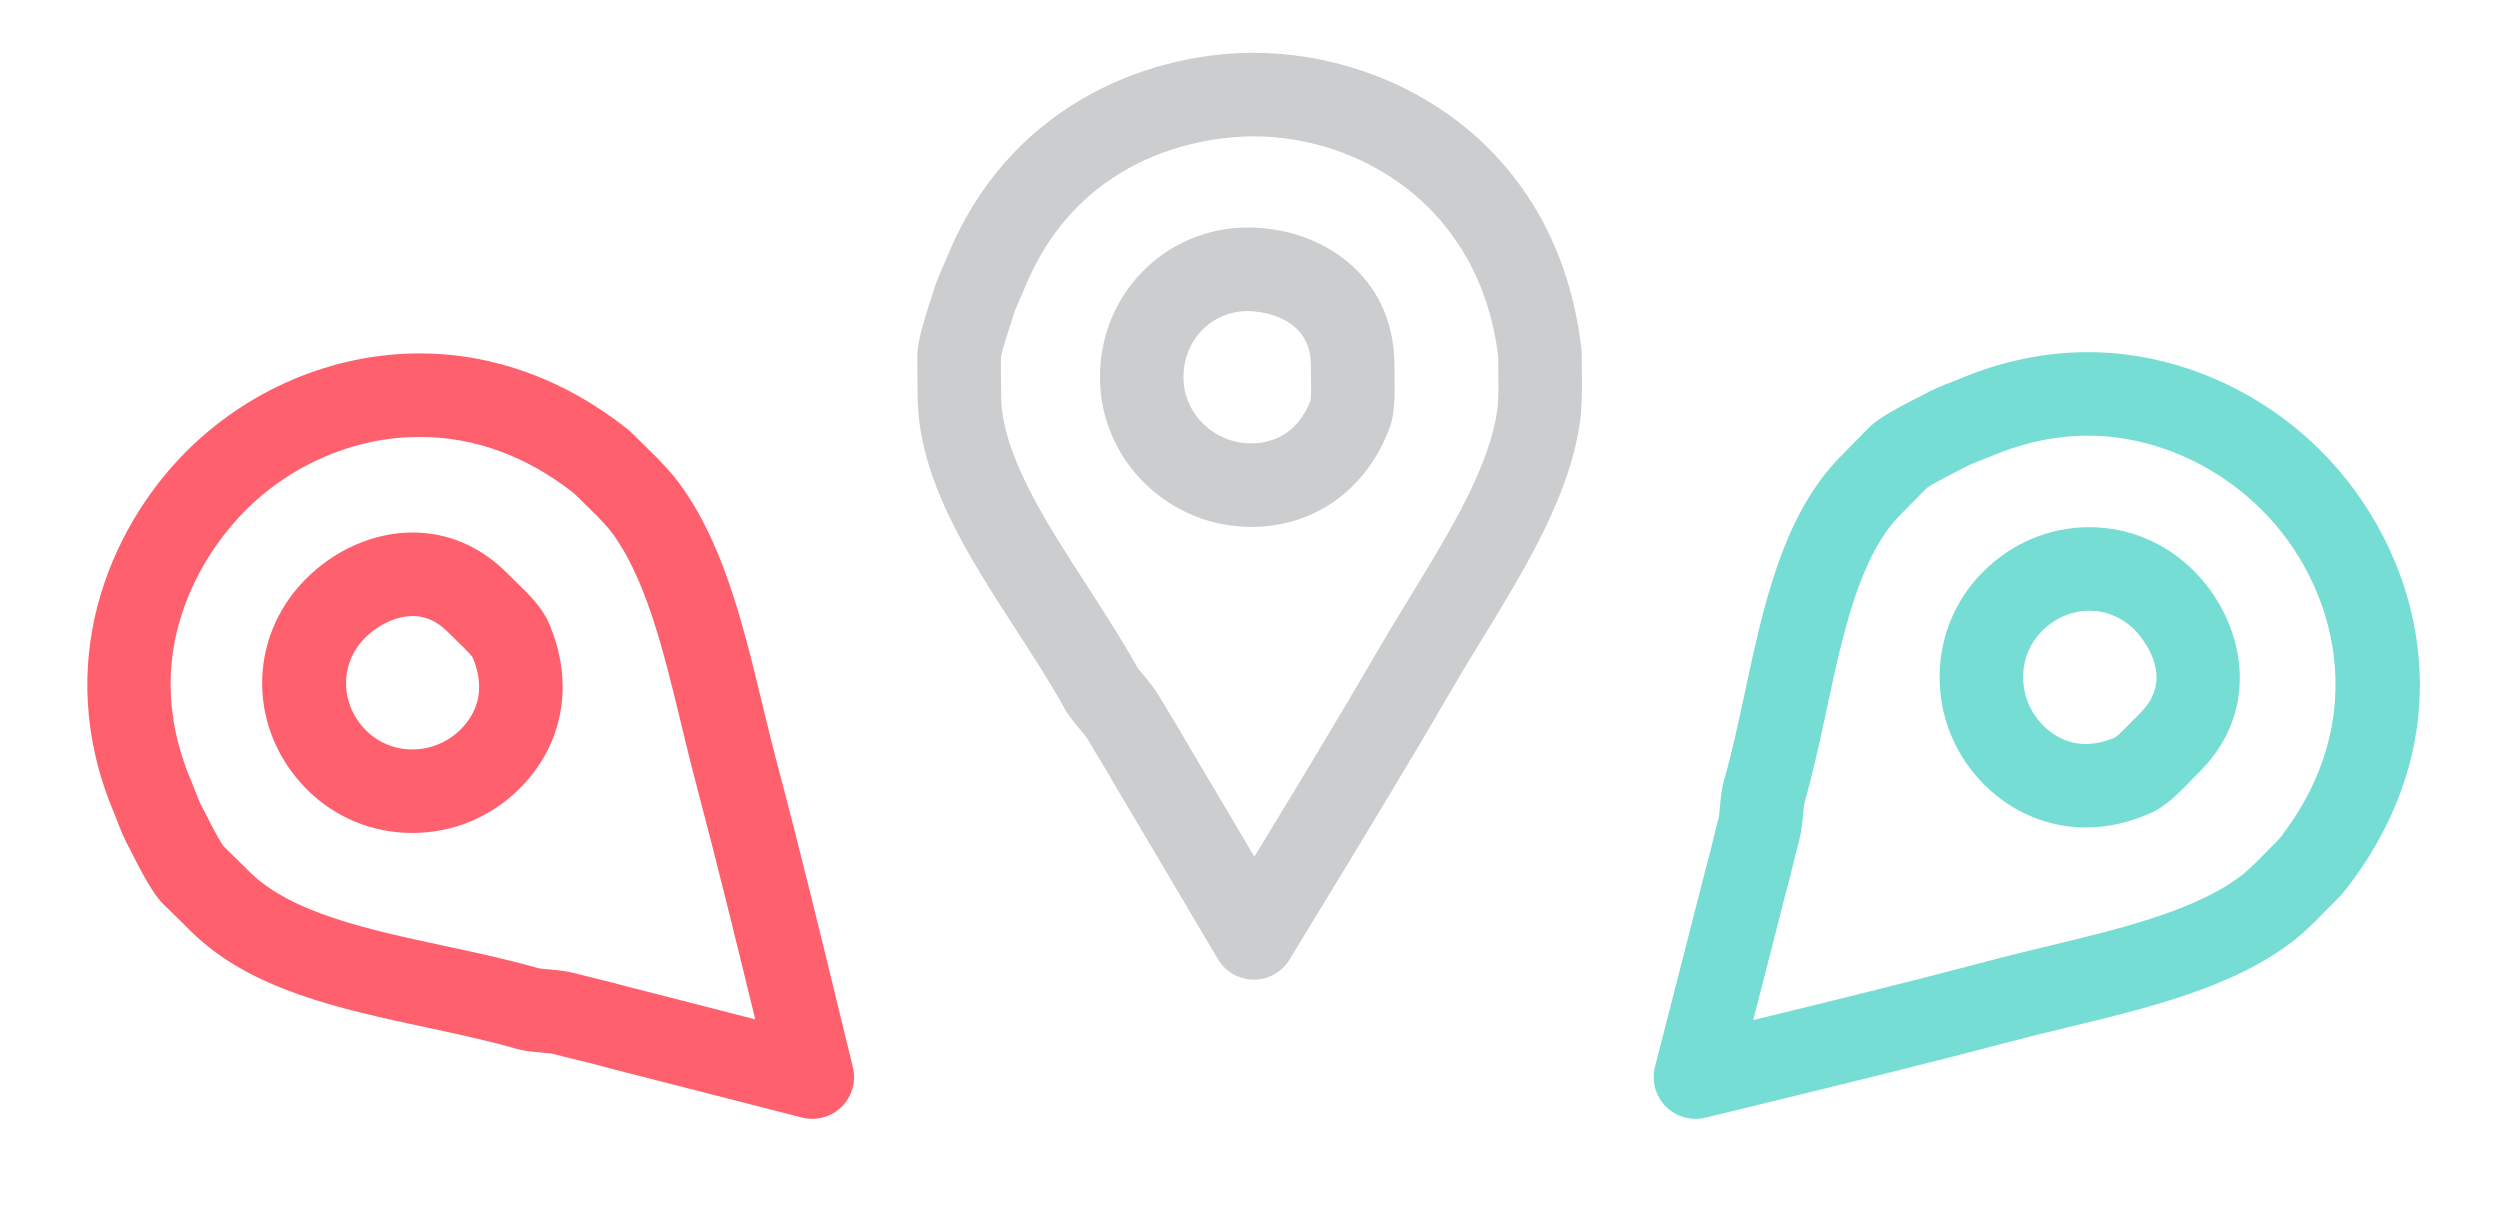
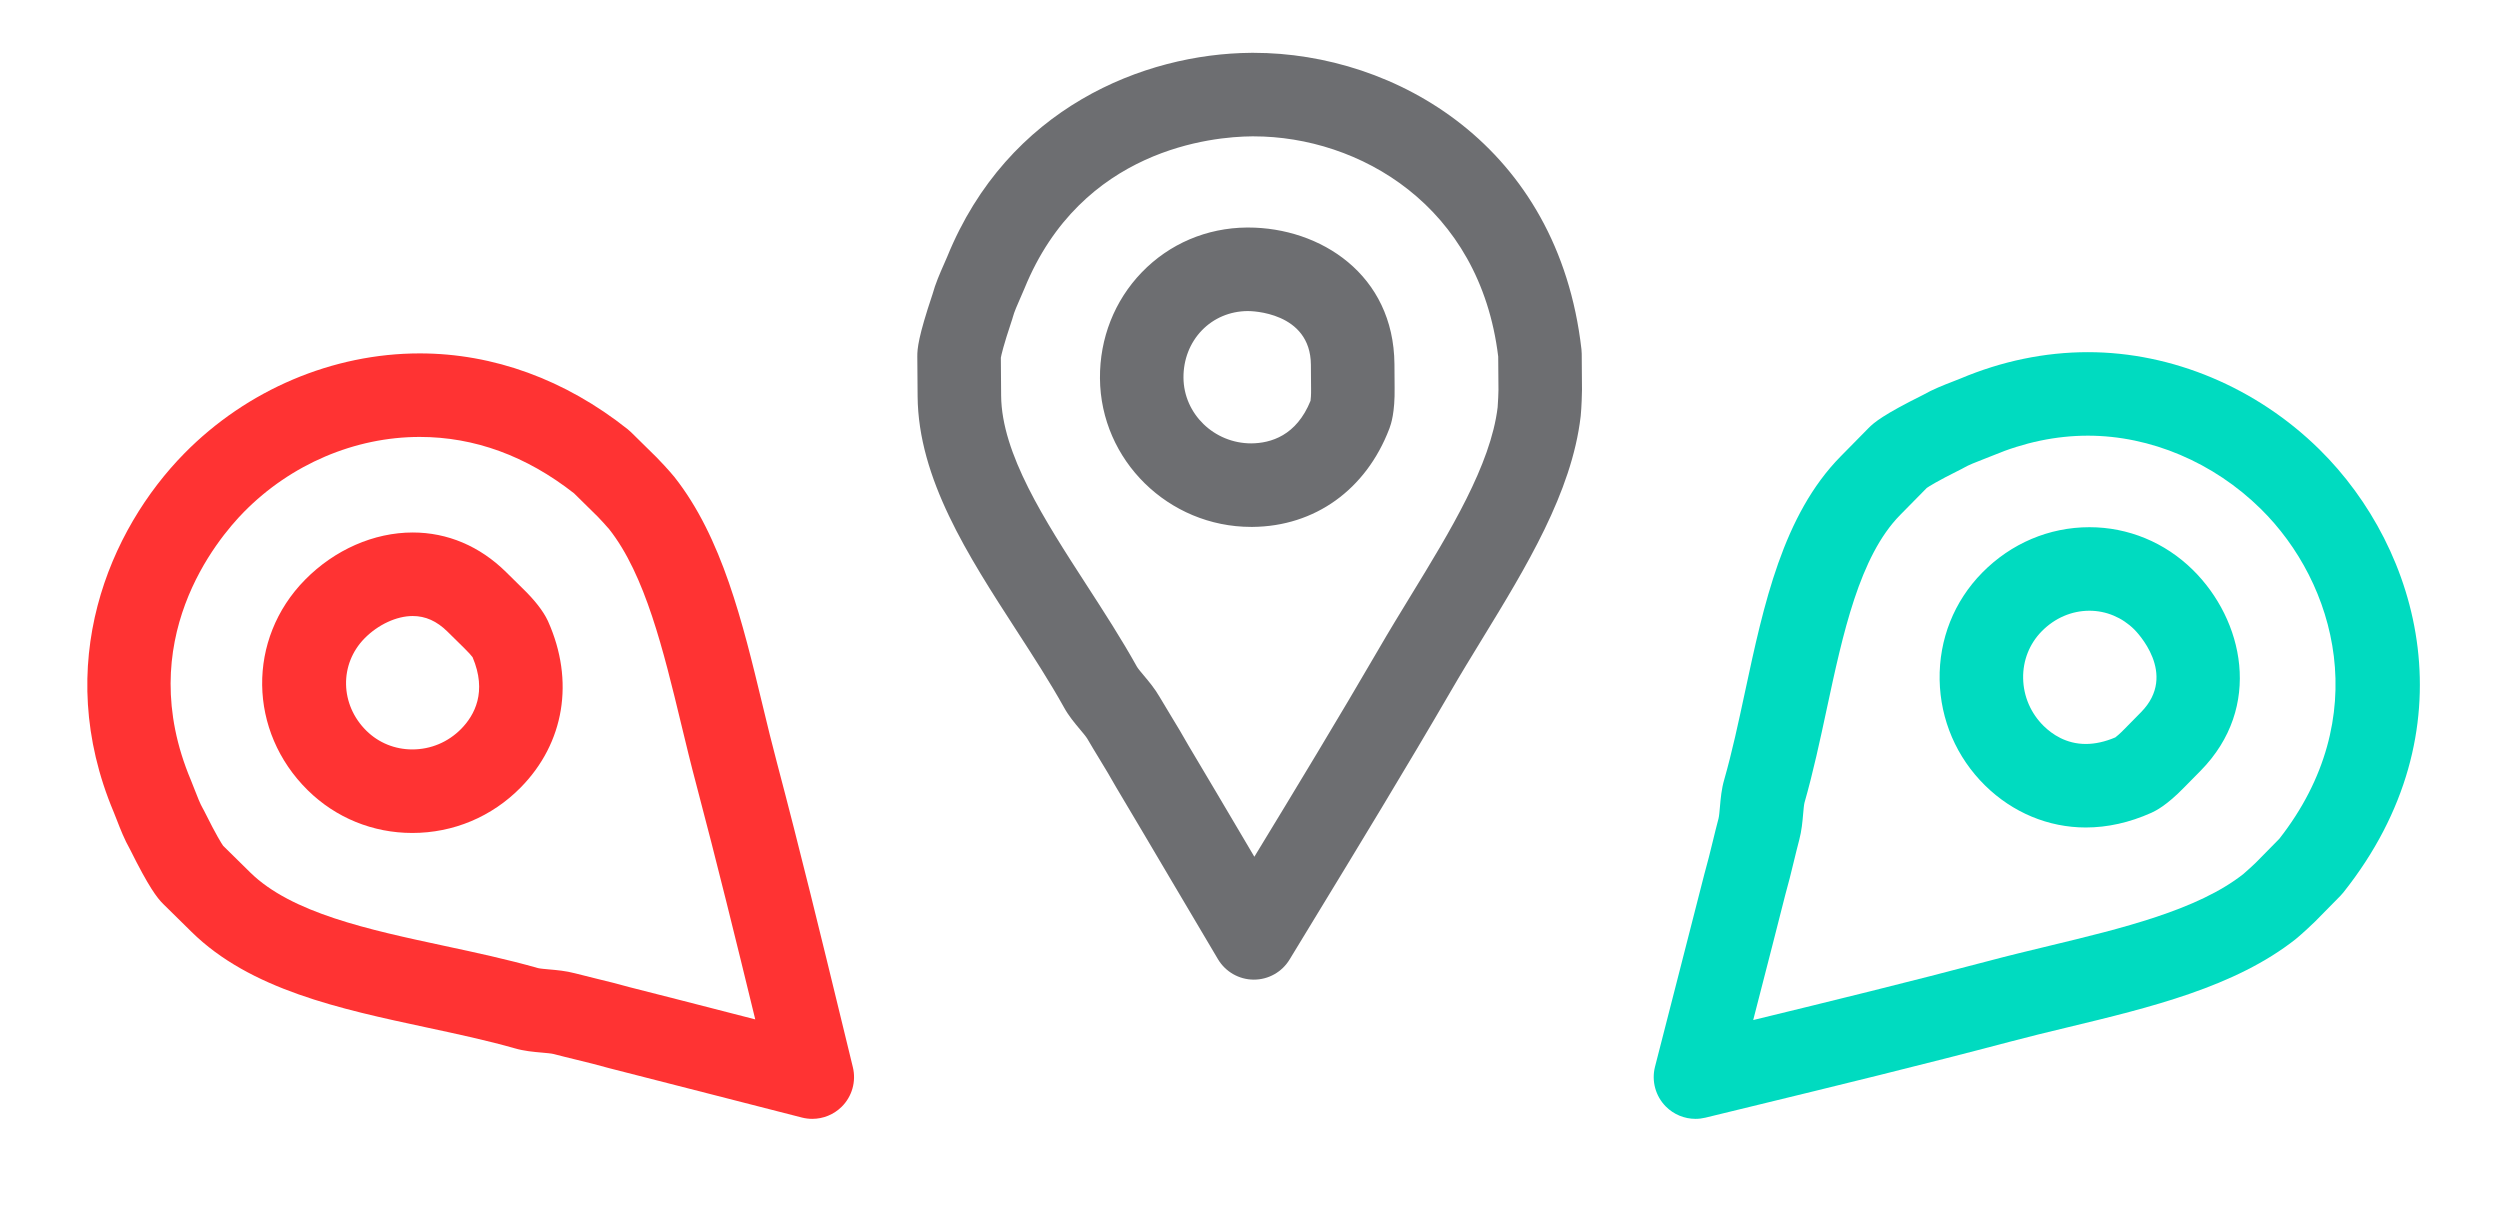
- <svg xmlns="http://www.w3.org/2000/svg" version="1.1" x="0px" y="0px" width="359.157px" height="174.763px" viewBox="0 0 359.157 174.763" enable-background="new 0 0 359.157 174.763" xml:space="preserve">
+ <svg xmlns="http://www.w3.org/2000/svg" version="1.1" id="Laag_1" x="0px" y="0px" width="359.156px" height="174.764px" viewBox="0 0 359.156 174.764" enable-background="new 0 0 359.156 174.764" xml:space="preserve">
  <g id="_x3C_Guides_x3E_" display="none">
</g>
  <g id="BG">
</g>
-   <g id="Laag_1">
+   <g id="Laag_1_1_">
</g>
-   <g id="Capa_1">
-     <g>
-       <g id="Facebook_Places_3_">
-         <path fill="#CBCDCE" d="M180.134,140.737c-0.01,0-0.02,0-0.029,0c-2.105-0.011-4.052-1.124-5.128-2.934     c-2.232-3.755-4.463-7.531-6.682-11.289c-2.659-4.503-5.302-8.979-7.915-13.36c-0.031-0.052-0.063-0.105-0.092-0.159     c-0.721-1.296-1.547-2.655-2.345-3.969c-0.595-0.978-1.183-1.945-1.736-2.896c-0.173-0.297-0.67-0.89-1.07-1.366     c-0.762-0.907-1.625-1.936-2.297-3.167c-2.005-3.602-4.356-7.236-6.846-11.083c-6.92-10.693-14.075-21.751-14.168-33.583     l-0.043-5.706c-0.009-1.149,0.15-2.88,2.16-8.879l0.007-0.019c0.438-1.603,1.093-3.083,1.672-4.396     c0.161-0.364,0.318-0.72,0.463-1.063c8.708-21.387,28.262-29.158,43.649-29.278l0.363-0.001     c20.339,0,43.754,13.326,47.098,42.585c0.024,0.211,0.037,0.423,0.039,0.636l0.039,5.166c0.008,0.418-0.064,2.584-0.182,3.766     c-0.004,0.035-0.008,0.069-0.012,0.104c-1.279,10.907-7.83,21.621-14.165,31.981c-1.566,2.562-3.046,4.981-4.445,7.399     c-6.528,11.228-13.355,22.44-19.957,33.284l-3.252,5.344C184.172,139.645,182.228,140.737,180.134,140.737z M170.73,107.084     c2.607,4.371,5.245,8.837,7.897,13.329c0.524,0.889,1.05,1.779,1.576,2.669c5.961-9.794,12.059-19.854,17.887-29.876     c1.465-2.532,3.052-5.127,4.586-7.637c5.647-9.235,11.486-18.784,12.479-27.063c0.062-0.663,0.114-2.128,0.118-2.475l-0.036-4.8     c-2.637-21.735-20.028-31.641-35.14-31.641l-0.271,0.001c-5.589,0.043-24.463,1.749-32.654,21.865     c-0.196,0.469-0.383,0.891-0.572,1.322c-0.442,1.002-0.9,2.039-1.095,2.786c-0.027,0.107-0.059,0.212-0.092,0.317l-0.093,0.279     c-1.17,3.493-1.468,4.862-1.536,5.231l0.041,5.449c0.064,8.337,6.256,17.904,12.243,27.156c2.486,3.843,5.058,7.816,7.279,11.809     c0.15,0.257,0.649,0.851,0.979,1.244c0.733,0.873,1.563,1.862,2.254,3.051c0.513,0.88,1.062,1.783,1.616,2.694     C169.039,104.18,169.91,105.612,170.73,107.084z M179.757,75.697c-11.896,0-21.645-9.573-21.734-21.34     c-0.045-5.757,2.087-11.166,6.003-15.227c3.963-4.109,9.327-6.397,15.105-6.443l0.18,0c10.367,0,20.915,6.739,21.018,19.62     l0.024,3.339c0.058,3.673-0.53,5.31-0.724,5.848c-0.014,0.039-0.028,0.077-0.043,0.116c-3.348,8.748-10.695,14.014-19.655,14.087     L179.757,75.697z M179.311,44.688l-0.086,0c-2.526,0.02-4.856,1.004-6.562,2.772c-1.724,1.788-2.661,4.204-2.641,6.805     c0.039,5.202,4.406,9.432,9.734,9.432c2.822-0.022,6.497-1.111,8.521-6.122c0.035-0.253,0.09-0.854,0.075-1.762l-0.025-3.416     C188.268,44.775,179.676,44.688,179.311,44.688z" />
-       </g>
+   <g>
+     <g id="Facebook_Places_3_">
+       <path fill="#6D6E71" d="M180.134,140.737c-0.01,0-0.021,0-0.029,0c-2.104-0.011-4.052-1.124-5.128-2.935    c-2.231-3.755-4.463-7.53-6.682-11.288c-2.659-4.504-5.302-8.979-7.915-13.36c-0.031-0.052-0.063-0.105-0.092-0.159    c-0.722-1.296-1.547-2.655-2.346-3.969c-0.595-0.979-1.183-1.945-1.735-2.896c-0.173-0.297-0.67-0.89-1.07-1.365    c-0.762-0.907-1.625-1.937-2.297-3.167c-2.005-3.603-4.356-7.236-6.846-11.083c-6.92-10.693-14.075-21.751-14.168-33.583    l-0.043-5.706c-0.01-1.149,0.149-2.881,2.159-8.879l0.008-0.02c0.438-1.603,1.093-3.083,1.672-4.396    c0.161-0.364,0.317-0.721,0.463-1.063c8.708-21.387,28.262-29.158,43.648-29.278l0.363-0.001    c20.339,0,43.754,13.326,47.098,42.585c0.024,0.211,0.037,0.424,0.039,0.637l0.039,5.166c0.008,0.418-0.063,2.584-0.182,3.766    c-0.004,0.035-0.008,0.069-0.012,0.104c-1.279,10.906-7.83,21.62-14.165,31.98c-1.566,2.563-3.046,4.981-4.445,7.399    c-6.528,11.228-13.355,22.439-19.957,33.283l-3.252,5.345C184.172,139.645,182.228,140.737,180.134,140.737z M170.73,107.084    c2.607,4.371,5.245,8.837,7.897,13.329c0.523,0.889,1.05,1.779,1.576,2.669c5.961-9.794,12.059-19.854,17.887-29.876    c1.465-2.532,3.052-5.127,4.586-7.637c5.646-9.235,11.486-18.784,12.479-27.063c0.063-0.663,0.114-2.128,0.118-2.475l-0.036-4.8    c-2.637-21.735-20.027-31.642-35.14-31.642l-0.271,0.001c-5.59,0.043-24.464,1.749-32.654,21.865    c-0.196,0.469-0.383,0.892-0.572,1.322c-0.441,1.002-0.899,2.039-1.095,2.786c-0.027,0.106-0.06,0.212-0.092,0.316l-0.094,0.279    c-1.17,3.493-1.468,4.862-1.535,5.231l0.041,5.448c0.063,8.337,6.256,17.904,12.242,27.156c2.486,3.843,5.059,7.816,7.279,11.81    c0.15,0.257,0.649,0.851,0.979,1.243c0.732,0.873,1.563,1.862,2.254,3.052c0.513,0.88,1.062,1.782,1.615,2.693    C169.039,104.18,169.91,105.612,170.73,107.084z M179.757,75.697c-11.896,0-21.646-9.573-21.734-21.34    c-0.045-5.757,2.087-11.166,6.003-15.228c3.963-4.108,9.327-6.396,15.105-6.442h0.18c10.367,0,20.915,6.738,21.019,19.62    l0.023,3.339c0.059,3.673-0.529,5.31-0.724,5.848c-0.014,0.039-0.028,0.077-0.043,0.116c-3.349,8.748-10.695,14.014-19.655,14.087    H179.757z M179.311,44.688h-0.086c-2.525,0.02-4.855,1.004-6.562,2.771c-1.725,1.788-2.661,4.204-2.642,6.806    c0.039,5.201,4.406,9.432,9.734,9.432c2.822-0.022,6.497-1.111,8.521-6.122c0.035-0.253,0.091-0.854,0.075-1.762l-0.024-3.416    C188.268,44.775,179.676,44.688,179.311,44.688z" />
    </g>
-     <g>
-       <g id="Facebook_Places_2_">
-         <path fill="#FE606E" d="M116.693,160.737c-0.492,0-0.988-0.061-1.478-0.185c-4.304-1.093-8.62-2.205-12.914-3.31     c-4.995-1.286-9.959-2.564-14.838-3.798c-0.06-0.015-0.118-0.031-0.178-0.048c-1.418-0.405-2.956-0.78-4.443-1.143     c-1.12-0.273-2.228-0.543-3.297-0.826c-0.328-0.086-1.102-0.154-1.723-0.208c-1.178-0.103-2.512-0.219-3.854-0.61     c-3.976-1.134-8.211-2.042-12.693-3.003c-12.451-2.669-25.326-5.429-33.755-13.727l-4.065-4.002     c-0.888-0.875-2.078-2.427-4.763-7.83c-0.822-1.445-1.408-2.954-1.927-4.293c-0.143-0.368-0.282-0.729-0.423-1.073     C7.377,95.402,15.71,76.08,26.508,65.114c8.975-9.116,21.291-14.344,33.791-14.344c10.58,0,20.912,3.768,29.878,10.896     c0.167,0.132,0.326,0.273,0.478,0.422l3.68,3.625c0.299,0.288,1.787,1.876,2.539,2.797c6.867,8.692,9.811,20.896,12.657,32.698     c0.704,2.922,1.37,5.682,2.091,8.383c3.302,12.477,6.384,25.15,9.364,37.406l1.537,6.319c0.499,2.045-0.111,4.203-1.607,5.684     C119.778,160.127,118.255,160.737,116.693,160.737z M90.491,141.833c4.868,1.23,9.82,2.506,14.803,3.789     c1.067,0.275,2.137,0.55,3.207,0.825c-2.71-11.137-5.512-22.565-8.478-33.773c-0.755-2.829-1.469-5.789-2.159-8.652     c-2.543-10.544-5.172-21.447-10.346-27.996c-0.341-0.416-1.389-1.542-1.632-1.79l-3.42-3.368     c-6.852-5.374-14.309-8.098-22.168-8.098c-9.307,0-18.506,3.923-25.24,10.763c-3.922,3.984-16.064,18.537-7.631,38.552     c0.191,0.469,0.357,0.896,0.526,1.331c0.397,1.024,0.808,2.084,1.201,2.753c0.06,0.103,0.117,0.207,0.171,0.313l0.104,0.208     c1.645,3.312,2.41,4.502,2.626,4.815l3.883,3.823c5.939,5.849,17.078,8.236,27.851,10.545c4.479,0.96,9.109,1.953,13.506,3.207     c0.281,0.073,1.056,0.141,1.567,0.185c1.135,0.099,2.421,0.21,3.748,0.561c0.999,0.264,2.03,0.515,3.072,0.769     C87.254,140.978,88.877,141.374,90.491,141.833z M59.229,119.665c-5.665,0-10.995-2.177-15.008-6.129     c-8.59-8.458-8.766-21.745-0.397-30.248c4.251-4.315,9.89-6.789,15.472-6.789c4.991,0,9.622,1.962,13.393,5.673l2.378,2.344     c1.736,1.678,2.964,3.25,3.622,4.645c0.018,0.037,0.034,0.074,0.051,0.111c3.82,8.554,2.348,17.474-3.938,23.861     C70.655,117.346,65.125,119.665,59.229,119.665z M59.295,88.499c-2.319,0-4.972,1.229-6.921,3.208     c-3.647,3.706-3.53,9.54,0.268,13.279c1.754,1.728,4.093,2.679,6.587,2.679c2.655,0,5.148-1.047,7.02-2.949     c1.928-1.958,3.756-5.325,1.643-10.3c-0.168-0.222-0.578-0.704-1.192-1.297l-2.433-2.398     C62.748,89.227,61.121,88.499,59.295,88.499z" />
-       </g>
+   </g>
+   <g>
+     <g id="Facebook_Places_2_">
+       <path fill="#FF3333" d="M116.693,160.737c-0.491,0-0.987-0.062-1.478-0.186c-4.304-1.093-8.62-2.204-12.914-3.31    c-4.995-1.286-9.959-2.564-14.838-3.798c-0.061-0.015-0.118-0.031-0.178-0.048c-1.418-0.405-2.956-0.78-4.443-1.144    c-1.12-0.272-2.229-0.543-3.297-0.826c-0.328-0.086-1.103-0.153-1.724-0.208c-1.178-0.103-2.512-0.219-3.854-0.609    c-3.976-1.134-8.211-2.042-12.693-3.003c-12.45-2.669-25.325-5.43-33.755-13.728l-4.064-4.002    c-0.889-0.875-2.078-2.427-4.764-7.83c-0.821-1.444-1.407-2.954-1.927-4.293c-0.143-0.368-0.282-0.729-0.423-1.072    C7.377,95.402,15.71,76.08,26.508,65.114c8.975-9.116,21.291-14.344,33.791-14.344c10.58,0,20.912,3.768,29.878,10.896    c0.167,0.132,0.326,0.273,0.478,0.422l3.681,3.625c0.299,0.288,1.787,1.876,2.539,2.797c6.867,8.692,9.811,20.896,12.656,32.698    c0.704,2.922,1.37,5.683,2.092,8.383c3.302,12.478,6.384,25.15,9.363,37.406l1.537,6.319c0.499,2.045-0.11,4.203-1.606,5.684    C119.778,160.127,118.255,160.737,116.693,160.737z M90.491,141.833c4.867,1.23,9.819,2.506,14.803,3.789    c1.066,0.275,2.137,0.55,3.207,0.825c-2.71-11.137-5.513-22.565-8.479-33.773c-0.755-2.829-1.469-5.789-2.159-8.651    c-2.543-10.544-5.172-21.447-10.346-27.996c-0.341-0.416-1.389-1.542-1.632-1.79l-3.42-3.368    c-6.853-5.374-14.309-8.098-22.168-8.098c-9.307,0-18.506,3.923-25.24,10.763c-3.922,3.984-16.063,18.537-7.631,38.552    c0.191,0.47,0.357,0.896,0.526,1.331c0.396,1.024,0.808,2.084,1.2,2.753c0.061,0.104,0.117,0.207,0.172,0.313l0.104,0.208    c1.646,3.312,2.41,4.502,2.626,4.814l3.883,3.823c5.939,5.849,17.078,8.236,27.852,10.545c4.479,0.96,9.108,1.953,13.506,3.207    c0.281,0.073,1.056,0.142,1.566,0.186c1.136,0.099,2.422,0.21,3.748,0.561c0.999,0.264,2.03,0.515,3.072,0.769    C87.254,140.978,88.877,141.374,90.491,141.833z M59.229,119.665c-5.665,0-10.995-2.177-15.008-6.129    c-8.59-8.458-8.766-21.745-0.396-30.248c4.251-4.314,9.89-6.789,15.472-6.789c4.991,0,9.622,1.962,13.393,5.673l2.378,2.345    c1.736,1.678,2.964,3.25,3.622,4.645c0.019,0.037,0.034,0.074,0.052,0.111c3.819,8.554,2.348,17.474-3.938,23.86    C70.655,117.346,65.125,119.665,59.229,119.665z M59.295,88.499c-2.319,0-4.973,1.229-6.921,3.208    c-3.647,3.706-3.53,9.54,0.268,13.279c1.754,1.728,4.093,2.679,6.587,2.679c2.655,0,5.148-1.047,7.021-2.949    c1.928-1.958,3.756-5.324,1.643-10.3c-0.168-0.222-0.578-0.704-1.191-1.297l-2.434-2.397    C62.748,89.227,61.121,88.499,59.295,88.499z" />
    </g>
-     <g>
-       <g id="Facebook_Places_1_">
-         <path fill="#75DDD4" d="M243.577,160.737c-1.582,0-3.123-0.626-4.263-1.778c-1.482-1.496-2.071-3.659-1.553-5.7     c1.093-4.3,2.204-8.614,3.309-12.905c1.287-4.998,2.565-9.966,3.8-14.848c0.016-0.059,0.031-0.117,0.048-0.175     c0.4-1.404,0.771-2.926,1.13-4.398c0.277-1.137,0.552-2.262,0.841-3.348c0.084-0.32,0.151-1.092,0.205-1.712     c0.103-1.181,0.219-2.519,0.612-3.864c1.134-3.973,2.041-8.209,3.003-12.693c2.668-12.45,5.427-25.324,13.726-33.752l4.003-4.066     c0.813-0.825,2.154-1.941,7.828-4.762c1.448-0.825,2.963-1.412,4.306-1.932c0.366-0.142,0.724-0.28,1.065-0.419     c5.948-2.507,12.136-3.792,18.321-3.792c12.117,0,24.233,5.088,33.242,13.958c14.605,14.38,21.915,40.438,3.449,63.669     c-0.133,0.166-0.273,0.325-0.422,0.477l-3.624,3.68c-0.268,0.275-1.857,1.77-2.799,2.539c-8.694,6.87-20.901,9.813-32.708,12.659     c-2.919,0.704-5.676,1.369-8.375,2.088c-12.432,3.291-25.063,6.363-37.277,9.334l-6.445,1.569     C244.527,160.681,244.051,160.737,243.577,160.737z M256.482,128.533c-1.231,4.872-2.508,9.827-3.791,14.813     c-0.274,1.065-0.549,2.131-0.823,3.199c11.136-2.71,22.564-5.511,33.772-8.479c2.827-0.754,5.784-1.467,8.644-2.156     c10.548-2.543,21.454-5.173,28.004-10.348c0.413-0.338,1.549-1.395,1.801-1.641l3.357-3.41     c13.61-17.365,8.187-36.726-2.665-47.41c-6.783-6.679-15.831-10.509-24.823-10.509c-4.577,0-9.196,0.968-13.729,2.878     c-0.47,0.191-0.893,0.355-1.324,0.523c-1.026,0.397-2.089,0.809-2.761,1.203c-0.101,0.059-0.202,0.115-0.307,0.168l-0.223,0.112     c-3.309,1.645-4.495,2.408-4.807,2.623l-3.823,3.883c-5.848,5.939-8.234,17.077-10.543,27.848     c-0.96,4.479-1.953,9.111-3.208,13.509c-0.074,0.284-0.142,1.059-0.186,1.572c-0.099,1.133-0.21,2.417-0.56,3.742     c-0.271,1.019-0.524,2.064-0.782,3.121C257.328,125.328,256.937,126.935,256.482,128.533z M299.649,118.879     c-5.375,0-10.513-2.144-14.469-6.035c-4.105-4.042-6.424-9.432-6.528-15.179c-0.105-5.813,2.069-11.282,6.123-15.4     c4.146-4.209,9.613-6.527,15.397-6.527c5.563,0,10.839,2.177,14.854,6.129c7.269,7.157,10.131,19.704,1.117,28.861l-2.345,2.379     c-2.567,2.643-4.133,3.38-4.647,3.622c-0.036,0.017-0.072,0.034-0.108,0.05C305.925,118.173,302.765,118.879,299.649,118.879z      M300.173,87.739c-2.544,0-4.976,1.046-6.848,2.947c-1.771,1.799-2.721,4.201-2.675,6.763c0.047,2.588,1.094,5.019,2.947,6.843     c1.199,1.18,3.224,2.588,6.052,2.588c1.343,0,2.771-0.318,4.249-0.946c0.203-0.153,0.664-0.538,1.298-1.19l2.397-2.434     c5.396-5.482-0.724-11.631-0.986-11.89C304.852,88.69,302.566,87.739,300.173,87.739z" />
-       </g>
+   </g>
+   <g>
+     <g id="Facebook_Places_1_">
+       <path fill="#00DBC0" d="M243.577,160.737c-1.582,0-3.123-0.626-4.264-1.778c-1.481-1.496-2.07-3.659-1.553-5.7    c1.093-4.3,2.204-8.613,3.309-12.904c1.287-4.998,2.565-9.966,3.801-14.849c0.016-0.059,0.03-0.116,0.048-0.175    c0.399-1.404,0.771-2.926,1.13-4.397c0.277-1.138,0.552-2.263,0.841-3.349c0.084-0.319,0.151-1.092,0.205-1.712    c0.103-1.181,0.219-2.519,0.612-3.864c1.134-3.973,2.041-8.209,3.003-12.692c2.668-12.45,5.427-25.324,13.726-33.752l4.003-4.066    c0.813-0.825,2.154-1.94,7.828-4.762c1.448-0.825,2.963-1.412,4.306-1.932c0.366-0.143,0.725-0.28,1.065-0.42    c5.948-2.507,12.136-3.792,18.32-3.792c12.117,0,24.233,5.089,33.242,13.958c14.605,14.381,21.915,40.438,3.449,63.669    c-0.133,0.166-0.272,0.325-0.422,0.478l-3.624,3.68c-0.268,0.275-1.857,1.771-2.799,2.539c-8.694,6.87-20.901,9.813-32.708,12.659    c-2.919,0.704-5.676,1.369-8.375,2.088c-12.432,3.291-25.063,6.363-37.277,9.334l-6.444,1.569    C244.527,160.681,244.051,160.737,243.577,160.737z M256.482,128.533c-1.23,4.872-2.508,9.827-3.791,14.813    c-0.273,1.064-0.549,2.131-0.822,3.198c11.136-2.71,22.563-5.511,33.771-8.479c2.827-0.754,5.784-1.467,8.645-2.156    c10.547-2.543,21.453-5.173,28.003-10.348c0.413-0.338,1.55-1.396,1.802-1.642l3.356-3.41c13.61-17.364,8.188-36.726-2.665-47.409    c-6.783-6.68-15.831-10.51-24.823-10.51c-4.576,0-9.195,0.969-13.729,2.878c-0.47,0.191-0.893,0.355-1.324,0.523    c-1.025,0.397-2.089,0.809-2.761,1.203c-0.101,0.059-0.202,0.115-0.307,0.168l-0.224,0.112c-3.309,1.645-4.494,2.407-4.807,2.623    l-3.823,3.883c-5.848,5.938-8.233,17.077-10.543,27.848c-0.96,4.479-1.953,9.111-3.208,13.509    c-0.073,0.284-0.142,1.06-0.186,1.572c-0.1,1.133-0.21,2.417-0.561,3.742c-0.271,1.019-0.523,2.063-0.781,3.121    C257.328,125.328,256.937,126.935,256.482,128.533z M299.649,118.879c-5.375,0-10.513-2.144-14.469-6.035    c-4.104-4.042-6.424-9.432-6.528-15.179c-0.104-5.813,2.069-11.282,6.123-15.399c4.146-4.209,9.613-6.527,15.397-6.527    c5.563,0,10.839,2.177,14.854,6.129c7.27,7.157,10.131,19.704,1.117,28.861l-2.345,2.379c-2.567,2.643-4.134,3.38-4.647,3.622    c-0.036,0.017-0.072,0.034-0.107,0.05C305.925,118.173,302.765,118.879,299.649,118.879z M300.173,87.739    c-2.544,0-4.977,1.046-6.848,2.947c-1.771,1.799-2.722,4.2-2.676,6.763c0.047,2.588,1.095,5.019,2.947,6.843    c1.199,1.181,3.224,2.588,6.052,2.588c1.343,0,2.771-0.317,4.249-0.945c0.203-0.153,0.664-0.538,1.298-1.19l2.397-2.434    c5.396-5.482-0.725-11.631-0.986-11.891C304.852,88.69,302.566,87.739,300.173,87.739z" />
    </g>
  </g>
</svg>
